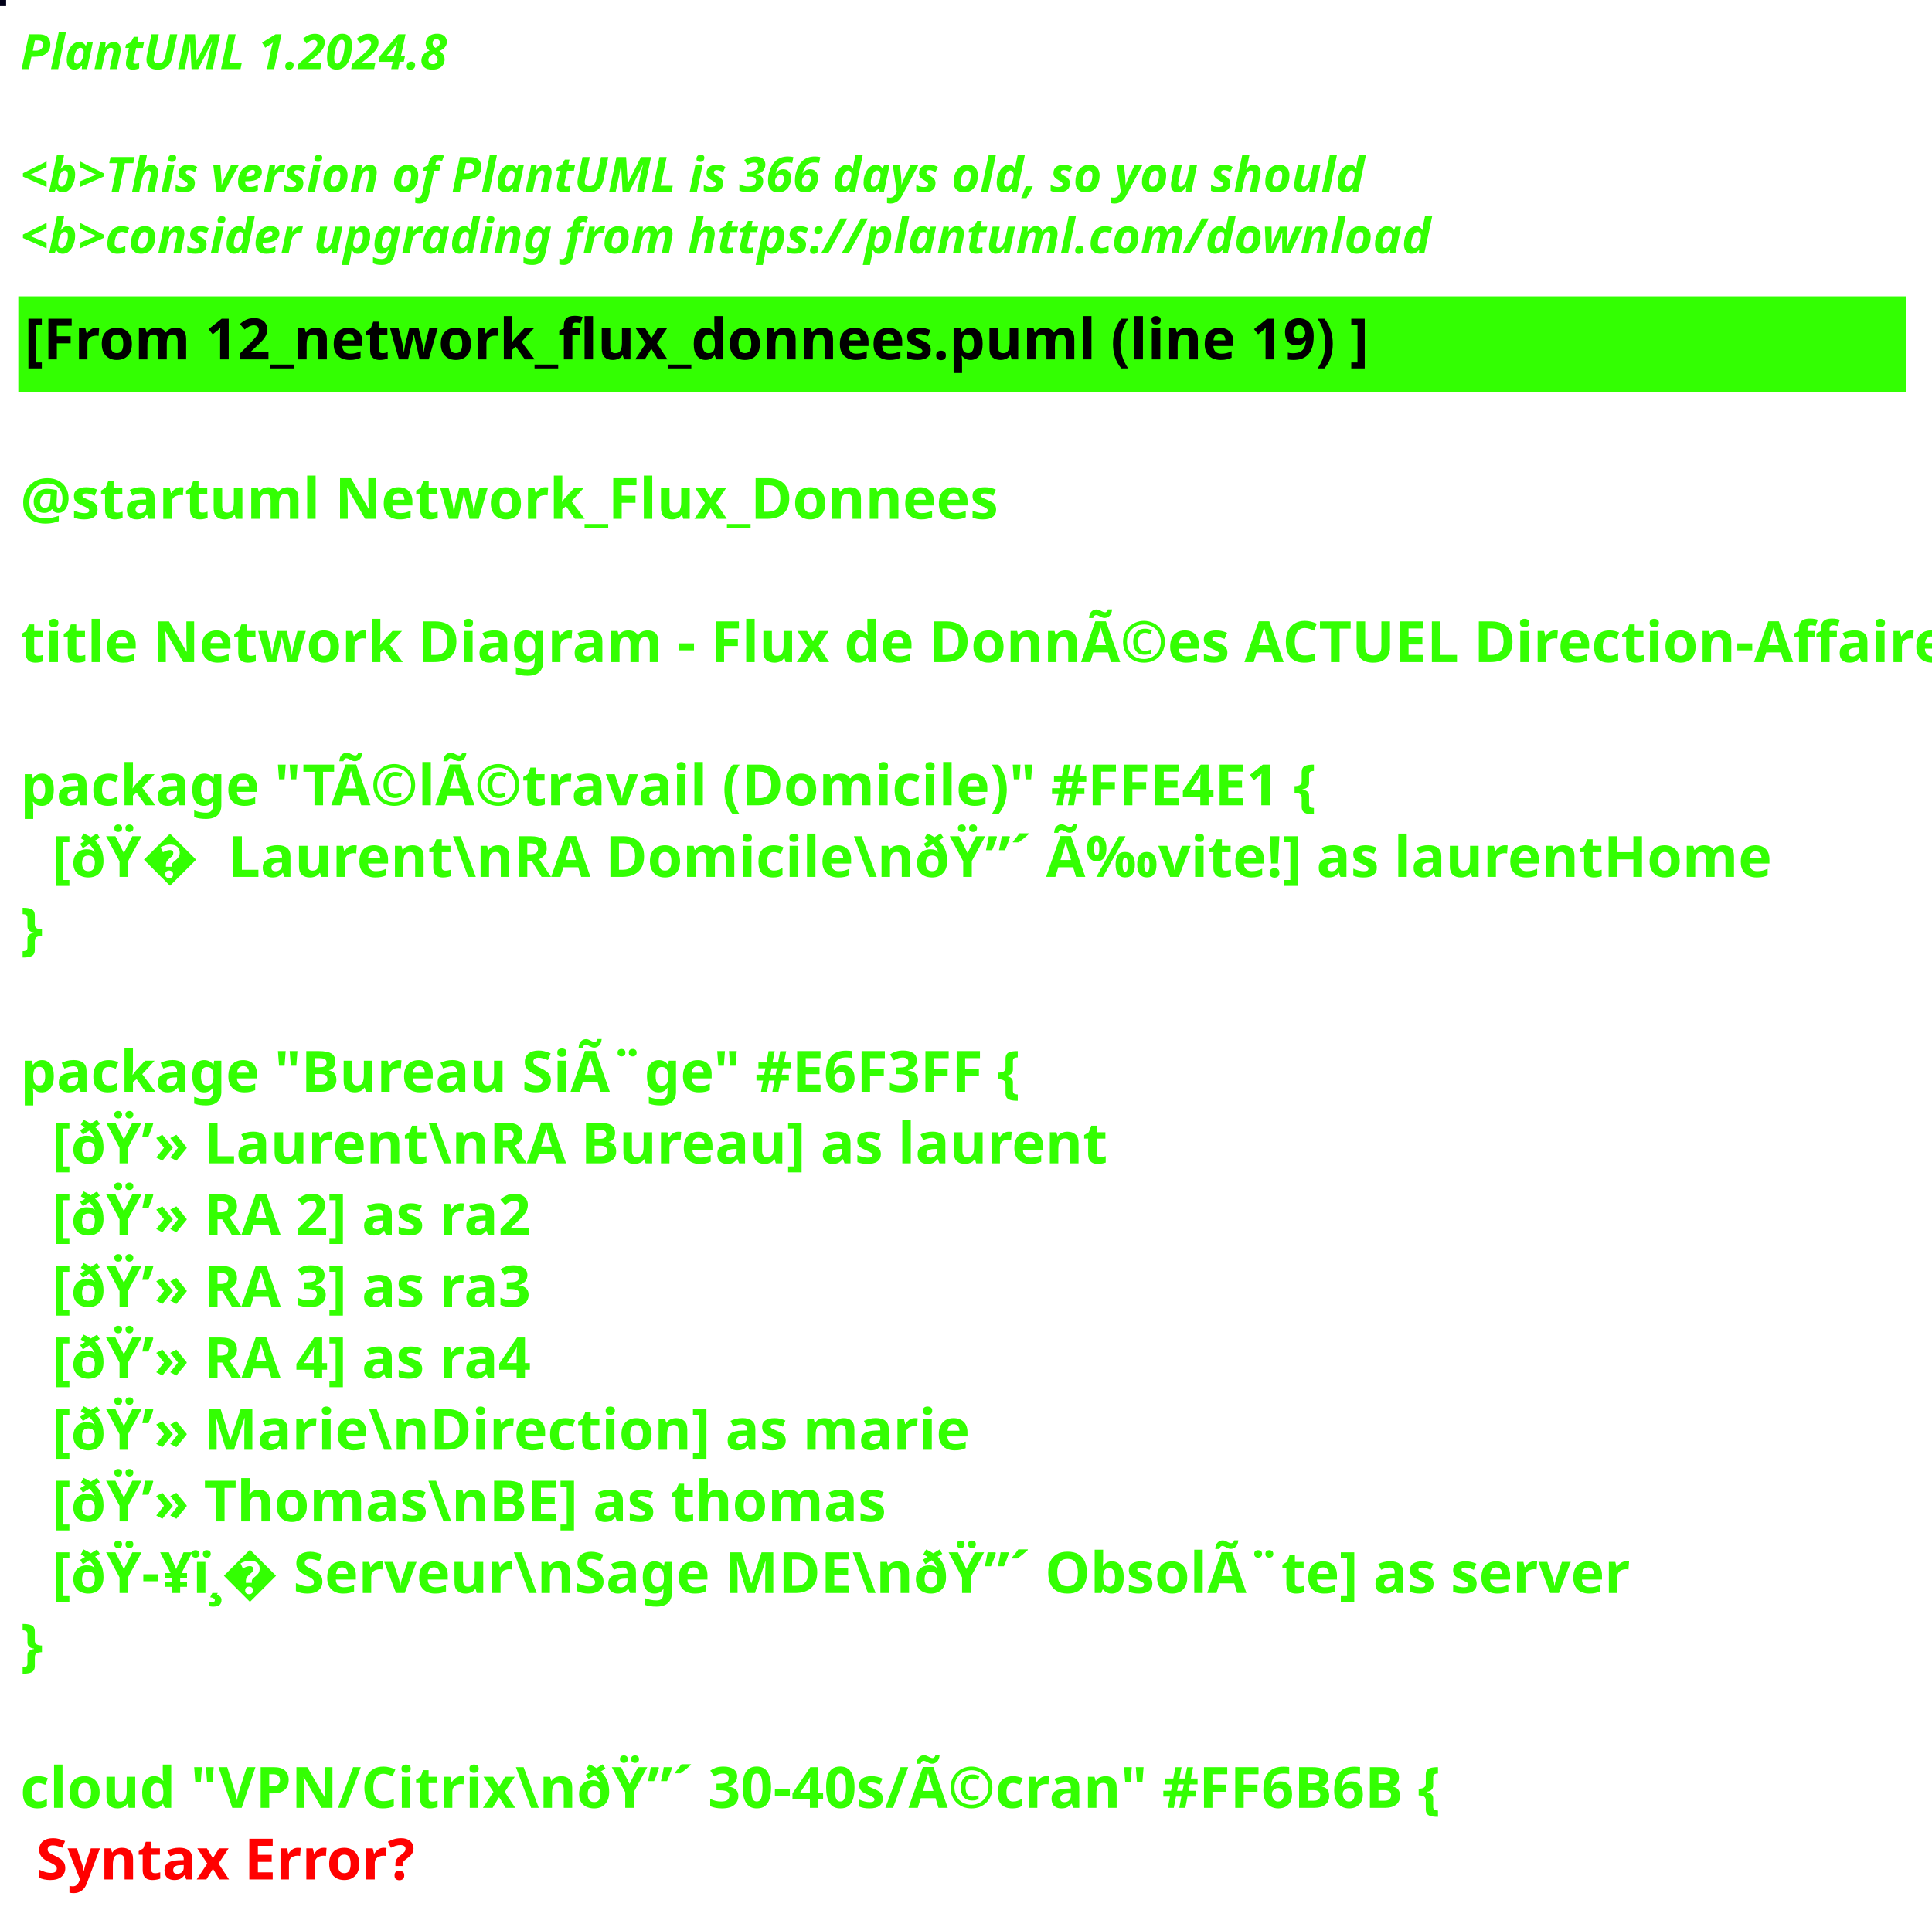
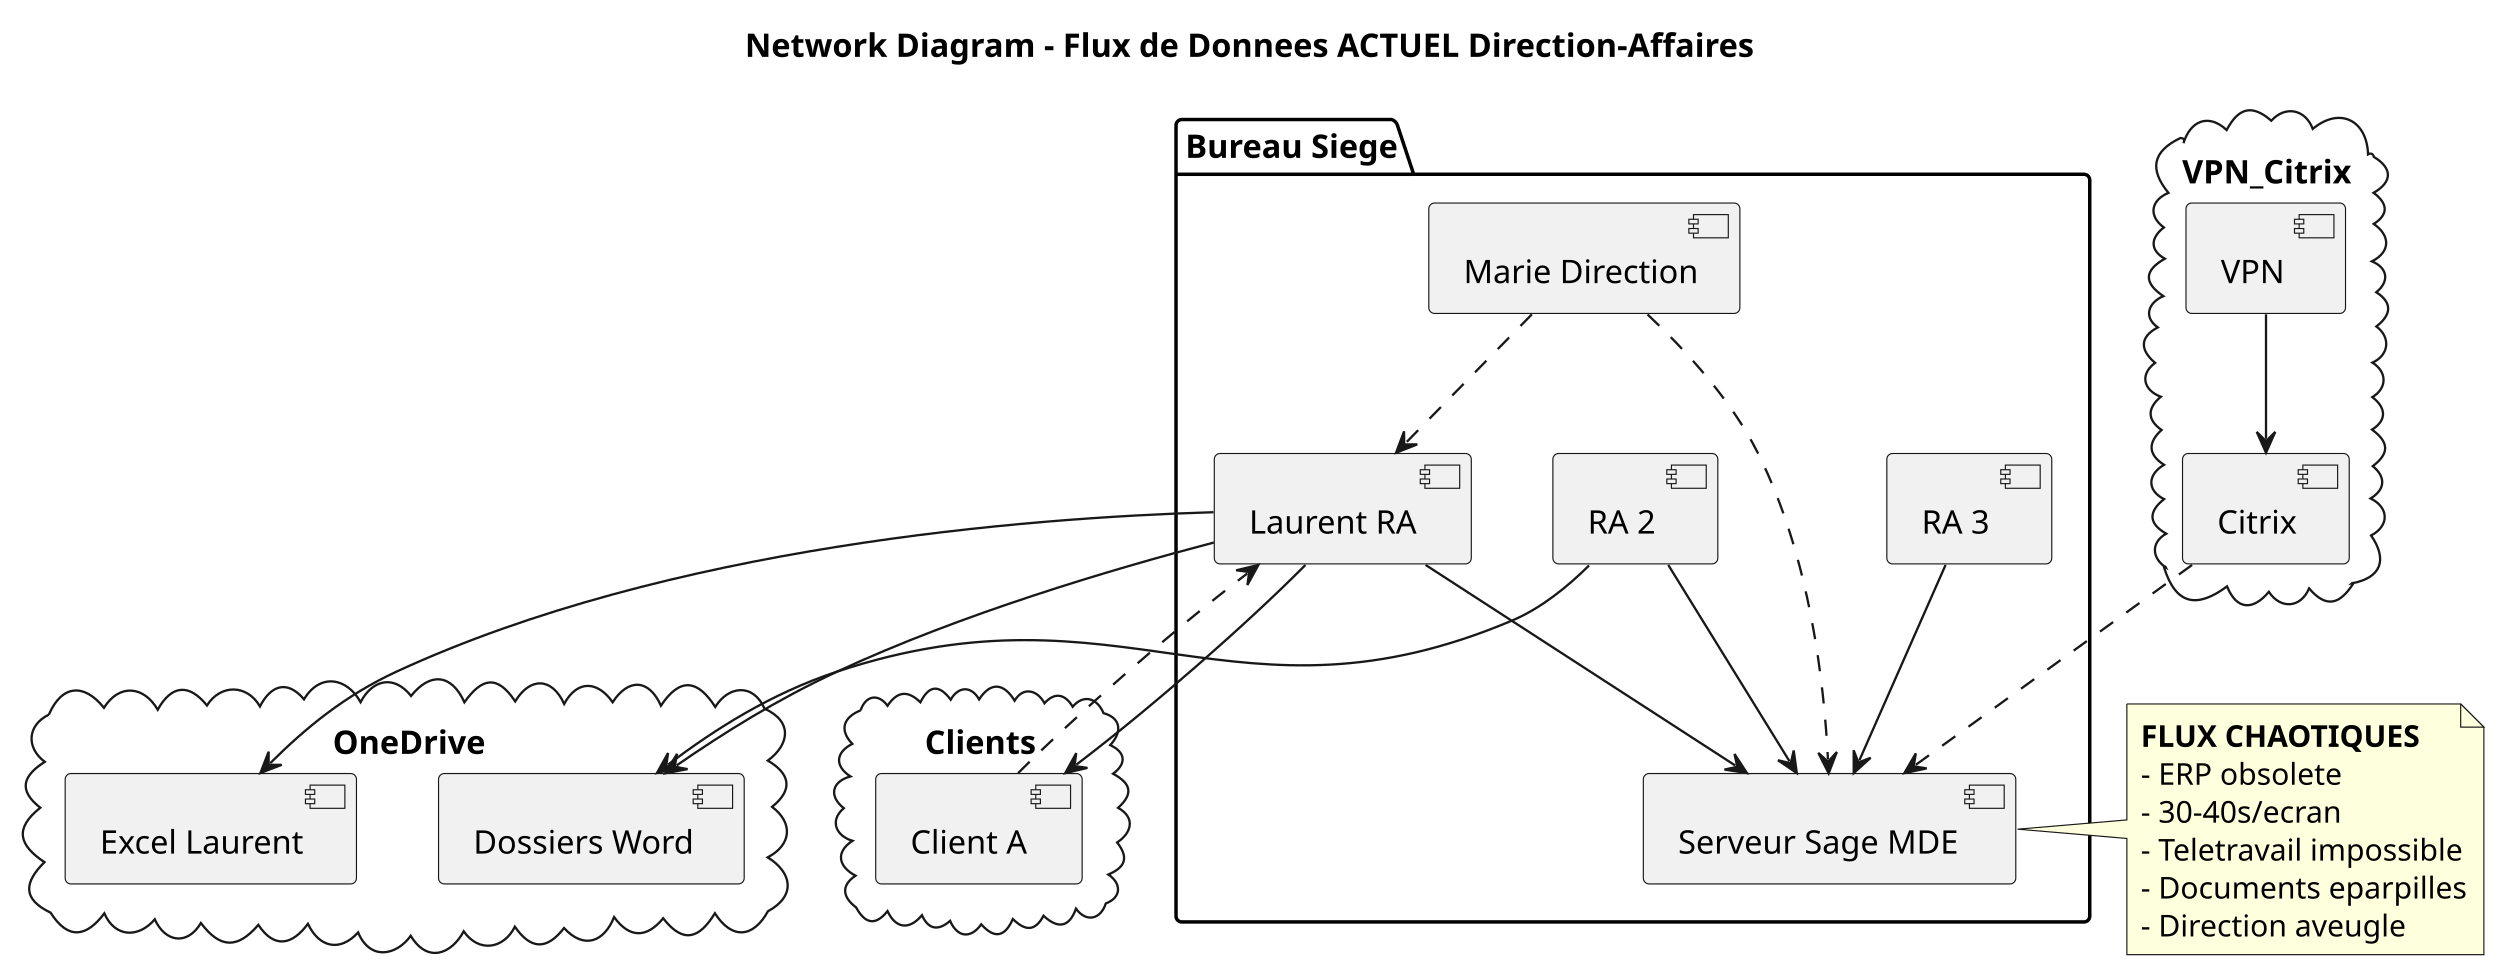
- <svg xmlns="http://www.w3.org/2000/svg" contentStyleType="text/css" height="472px" preserveAspectRatio="none" style="width:475px;height:472px;background:#000000;" version="1.1" viewBox="0 0 475 472" width="475px" zoomAndPan="magnify">
+ <svg xmlns="http://www.w3.org/2000/svg" contentStyleType="text/css" height="422px" preserveAspectRatio="none" style="width:1078px;height:422px;background:#FFFFFF;" version="1.1" viewBox="0 0 1078 422" width="1078px" zoomAndPan="magnify">
  <defs />
  <g>
-     <rect fill="#000018" height="1" style="stroke:#000018;stroke-width:1;" width="1" x="0" y="0" />
-     <text fill="#33FF02" font-family="sans-serif" font-size="12" font-style="italic" font-weight="bold" lengthAdjust="spacing" textLength="105.375" x="5" y="17">PlantUML 1.2024.8</text>
-     <text fill="#33FF02" font-family="sans-serif" font-size="12" font-style="italic" font-weight="bold" lengthAdjust="spacing" textLength="3.334" x="5" y="32.094"> </text>
-     <text fill="#33FF02" font-family="sans-serif" font-size="12" font-style="italic" font-weight="bold" lengthAdjust="spacing" textLength="342.07" x="5" y="47.188">&lt;b&gt;This version of PlantUML is 366 days old, so you should</text>
-     <text fill="#33FF02" font-family="sans-serif" font-size="12" font-style="italic" font-weight="bold" lengthAdjust="spacing" textLength="344.01" x="5" y="62.281">&lt;b&gt;consider upgrading from https://plantuml.com/download</text>
-     <rect fill="#33FF02" height="22.609" style="stroke:#33FF02;stroke-width:1;" width="463.046" x="5" y="73.375" />
-     <text fill="#000000" font-family="sans-serif" font-size="14" font-weight="bold" lengthAdjust="spacing" textLength="321.289" x="6" y="88.375">[From 12_network_flux_donnees.puml (line 19) ]</text>
-     <text fill="#33FF02" font-family="sans-serif" font-size="14" font-weight="bold" lengthAdjust="spacing" textLength="3.89" x="5" y="109.984"> </text>
-     <text fill="#33FF02" font-family="sans-serif" font-size="14" font-weight="bold" lengthAdjust="spacing" textLength="231.485" x="5" y="127.594">@startuml Network_Flux_Donnees</text>
-     <text fill="#33FF02" font-family="sans-serif" font-size="14" font-weight="bold" lengthAdjust="spacing" textLength="3.89" x="5" y="145.203"> </text>
-     <text fill="#33FF02" font-family="sans-serif" font-size="14" font-weight="bold" lengthAdjust="spacing" textLength="463.046" x="5" y="162.812">title Network Diagram - Flux de DonnÃ©es ACTUEL Direction-Affaires</text>
-     <text fill="#33FF02" font-family="sans-serif" font-size="14" font-weight="bold" lengthAdjust="spacing" textLength="3.89" x="5" y="180.422"> </text>
-     <text fill="#33FF02" font-family="sans-serif" font-size="14" font-weight="bold" lengthAdjust="spacing" textLength="311.671" x="5" y="198.031">package "TÃ©lÃ©travail (Domicile)" #FFE4E1 {</text>
-     <text fill="#33FF02" font-family="sans-serif" font-size="14" font-weight="bold" lengthAdjust="spacing" textLength="402.815" x="12.779" y="215.641">[ðŸ�  Laurent\nRA Domicile\nðŸ”´ Ã‰vite!] as laurentHome</text>
-     <text fill="#33FF02" font-family="sans-serif" font-size="14" font-weight="bold" lengthAdjust="spacing" textLength="5.448" x="5" y="233.25">}</text>
-     <text fill="#33FF02" font-family="sans-serif" font-size="14" font-weight="bold" lengthAdjust="spacing" textLength="3.89" x="5" y="250.859"> </text>
-     <text fill="#33FF02" font-family="sans-serif" font-size="14" font-weight="bold" lengthAdjust="spacing" textLength="241.24" x="5" y="268.469">package "Bureau SiÃ¨ge" #E6F3FF {</text>
-     <text fill="#33FF02" font-family="sans-serif" font-size="14" font-weight="bold" lengthAdjust="spacing" textLength="248.931" x="12.779" y="286.078">[ðŸ’» Laurent\nRA Bureau] as laurent</text>
-     <text fill="#33FF02" font-family="sans-serif" font-size="14" font-weight="bold" lengthAdjust="spacing" textLength="119.048" x="12.779" y="303.688">[ðŸ’» RA 2] as ra2</text>
-     <text fill="#33FF02" font-family="sans-serif" font-size="14" font-weight="bold" lengthAdjust="spacing" textLength="119.048" x="12.779" y="321.297">[ðŸ’» RA 3] as ra3</text>
-     <text fill="#33FF02" font-family="sans-serif" font-size="14" font-weight="bold" lengthAdjust="spacing" textLength="119.048" x="12.779" y="338.906">[ðŸ’» RA 4] as ra4</text>
-     <text fill="#33FF02" font-family="sans-serif" font-size="14" font-weight="bold" lengthAdjust="spacing" textLength="213.179" x="12.779" y="356.516">[ðŸ’» Marie\nDirection] as marie</text>
-     <text fill="#33FF02" font-family="sans-serif" font-size="14" font-weight="bold" lengthAdjust="spacing" textLength="201.482" x="12.779" y="374.125">[ðŸ’» Thomas\nBE] as thomas</text>
-     <text fill="#33FF02" font-family="sans-serif" font-size="14" font-weight="bold" lengthAdjust="spacing" textLength="373.816" x="12.779" y="391.734">[ðŸ-¥ï¸� Serveur\nSage MDE\nðŸ”´ ObsolÃ¨te] as server</text>
-     <text fill="#33FF02" font-family="sans-serif" font-size="14" font-weight="bold" lengthAdjust="spacing" textLength="5.448" x="5" y="409.344">}</text>
-     <text fill="#33FF02" font-family="sans-serif" font-size="14" font-weight="bold" lengthAdjust="spacing" textLength="3.89" x="5" y="426.953"> </text>
-     <text fill="#33FF02" font-family="sans-serif" font-size="14" font-weight="bold" lengthAdjust="spacing" text-decoration="wavy underline" textLength="340.231" x="5" y="444.562">cloud "VPN/Citrix\nðŸ”´ 30-40s/Ã©cran" #FF6B6B {</text>
-     <text fill="#FF0000" font-family="sans-serif" font-size="14" font-weight="bold" lengthAdjust="spacing" textLength="92.586" x="8.89" y="462.172">Syntax Error?</text>
+     <text fill="#000000" font-family="sans-serif" font-size="14" font-weight="bold" lengthAdjust="spacing" textLength="421.627" x="321.21" y="24.533">Network Diagram - Flux de Donnees ACTUEL Direction-Affaires</text>
+     <g id="cluster_Bureau Siege">
+       <path d="M509.603,51.545 L600.078,51.545 A3.75,3.75 0 0 1 602.578,54.045 L609.578,75.154 L898.602,75.154 A2.5,2.5 0 0 1 901.102,77.654 L901.102,395.045 A2.5,2.5 0 0 1 898.602,397.545 L509.603,397.545 A2.5,2.5 0 0 1 507.103,395.045 L507.103,54.045 A2.5,2.5 0 0 1 509.603,51.545 " fill="none" style="stroke:#000000;stroke-width:1.5;" />
+       <line style="stroke:#000000;stroke-width:1.5;" x1="507.103" x2="609.578" y1="75.154" y2="75.154" />
+       <text fill="#000000" font-family="sans-serif" font-size="14" font-weight="bold" lengthAdjust="spacing" textLength="89.476" x="511.103" y="68.078">Bureau Siege</text>
+     </g>
+     <g id="cluster_VPN_Citrix">
+       <path d="M941.514,61.727 C944.401,52.338 952.096,48.585 960.122,56.055 C965.149,46.695 970.865,44.609 979.381,52.057 C985.493,45.299 994.132,47.164 997.262,55.573 C1008.964,45.86 1020.63,51.856 1021.102,66.545 C1022.256,65.836 1023.339,66.32 1023.586,67.649 C1031.659,72.496 1031.75,78.39 1023.502,83.148 C1029.246,87.407 1030.45,92.234 1023.564,96.551 C1030.687,101.507 1030.98,108.473 1022.797,112.701 C1029.685,115.579 1030.372,121.364 1024.671,126.013 C1032.045,130.782 1030.883,135.992 1024.683,140.773 C1031.017,145.448 1030.157,153.131 1023.014,156.364 C1029.351,160.383 1029.437,167.279 1022.965,171.256 C1028.652,175.577 1029.55,181.049 1022.836,185.256 C1030.054,190.618 1030.541,195.348 1023.152,201.003 C1028.864,205.715 1028.559,211.026 1022.219,214.931 C1030.213,218.889 1030.34,226.744 1022.417,230.899 C1029.597,241.31 1026.874,249.168 1014.102,251.545 C1014.361,251.305 1014.557,251.314 1014.743,251.629 C1009.068,260.388 1003.316,262.646 995.686,253.737 C991.996,262.317 983.375,262.783 978.323,255.201 C971.661,263.204 964.565,263.333 960.296,252.865 C947.256,262.499 938.189,260.908 933.102,244.545 C933.458,244.14 933.753,244.214 933.96,244.69 C927.913,240.777 927.266,233.942 934.066,230.123 C926.278,225.672 926.402,220.587 933.14,215.233 C925.354,211.285 926.316,204.384 933.132,200.428 C926.165,195.984 926.171,190.778 932.057,185.413 C925.641,180.84 926.015,175.934 931.73,171.085 C924.396,168.302 922.421,161.62 929.278,156.458 C922.911,151.106 922.355,145.444 930.428,141.178 C923.78,136.385 926.809,130.232 932.835,127.703 C924.308,121.905 924.519,116.691 933.455,111.562 C926.675,107.678 927.537,102.33 933.059,98.085 C926.174,93.025 927.53,86.324 935.024,83.157 C926.721,72.957 928.111,65.379 940.102,59.545 C941.686,59.48 942.18,60.337 941.514,61.727 " fill="none" style="stroke:#181818;stroke-width:1;" />
+       <text fill="#000000" font-family="sans-serif" font-size="14" font-weight="bold" lengthAdjust="spacing" textLength="72.358" x="940.923" y="79.078">VPN_Citrix</text>
+     </g>
+     <g id="cluster_OneDrive">
+       <path d="M21.073,308.143 C26.689,295.152 36.272,294.509 44.823,305.199 C51.495,294.609 62.07,295.778 68.003,306.021 C73.986,295.295 81.502,294.583 89.233,304.197 C95.157,294.868 106.509,295.043 112.098,304.603 C116.69,295.701 123.643,292.803 131.086,301.533 C138.033,290.011 149.643,292.191 155.481,302.758 C160.627,293.05 169.776,290.756 177.257,300.086 C185.487,289.749 194.71,290.532 200.252,302.817 C207.698,292.377 214.318,290.642 222.152,302.435 C228.557,291.849 237.996,291.963 243.267,303.518 C249.028,292.94 257.744,293.642 264.184,302.799 C270.933,292.415 279.818,292.665 284.994,304.286 C293.191,291.978 300.774,292.926 308.418,304.822 C314.076,295.716 324.729,294.397 329.677,305.567 C341.914,311.138 340.469,321.024 331.088,327.958 C340.695,333.666 342.172,340.466 332.924,347.909 C342.215,354.998 341.253,364.292 331.05,369.704 C341.591,376.265 343.366,386.295 331.14,392.945 C324.703,404.623 315.567,405.164 308.259,393.809 C301.607,404.624 294.756,407.253 285.955,395.979 C278.844,404.61 271.48,404.651 264.807,395.459 C260.472,406.118 251.929,409.598 243.207,400.178 C235.765,409.768 228.941,409.555 222.02,399.613 C217.147,409.246 206.533,410.954 199.952,401.598 C194.633,411.488 184.297,415.471 177.127,403.533 C170.706,412.254 159.519,414.225 154.432,402.082 C146.427,410.792 137.541,408.442 132.775,398.352 C126.155,407.348 118.439,409.39 111.396,398.813 C102.387,409.28 94.954,409.034 86.632,398.021 C80.616,408 71.172,406.202 66.744,396.422 C59.849,404.491 49.674,404.465 44.986,393.852 C37.163,404.246 29.335,405.342 21.814,393.538 C9.35,387.579 10.573,380.274 19.177,371.764 C8.212,364.434 6,357.344 17.367,348.292 C7.497,340.544 10.109,334.382 19.306,328.501 C11.184,322.41 11.708,312.716 21.073,308.143 " fill="none" style="stroke:#181818;stroke-width:1;" />
+       <text fill="#000000" font-family="sans-serif" font-size="14" font-weight="bold" lengthAdjust="spacing" textLength="62.248" x="143.478" y="325.078">OneDrive</text>
+     </g>
+     <g id="cluster_Clients">
+       <path d="M371.107,306.306 C373.183,300.018 378.589,298.733 382.704,304.315 C386.97,298.008 391.383,297.536 396.874,302.818 C400.66,295.335 404.948,295.045 409.941,301.702 C413.219,295.892 418.799,295.593 422.196,301.579 C427.265,293.732 432.963,294.636 437.486,302.122 C441.425,295.695 447.468,297.769 450.382,303.234 C454.875,298.2 459.327,299.321 462.536,304.729 C467.571,298.87 473.288,301.396 475.834,307.497 C484.028,309.791 483.514,316.259 478.731,321.28 C485.407,324.411 485.861,329.261 479.952,333.637 C487.488,337.702 489.039,342.121 482.13,348.328 C489.876,352.694 487.818,359.284 481.714,363.264 C486.814,369.863 485.313,373.926 477.917,377.095 C483.537,380.839 483.769,386.933 476.82,389.572 C474.642,396.421 468.427,397.94 463.971,391.832 C460.948,400.163 456.024,400.527 449.967,394.871 C446.148,402.028 441.874,401.25 436.747,396.299 C433.283,403.994 428.941,405.056 423.113,398.574 C418.514,405.027 412.766,404.193 409.683,397.074 C404.664,401.451 400.425,400.98 397.542,394.652 C392.211,401.037 386.335,400.632 382.697,392.875 C377.286,399.599 372.91,398.13 369.13,391.248 C363.527,387.065 362.328,381.991 368.895,377.599 C361.762,373.825 359.917,367.624 367.581,362.557 C360.748,360.563 357.386,354.019 363.839,348.491 C357.217,343.265 358.7,336.971 366.699,334.798 C359.781,330.299 360.313,324.433 367.514,320.754 C361.623,314.601 363.861,309.193 371.107,306.306 " fill="none" style="stroke:#181818;stroke-width:1;" />
+       <text fill="#000000" font-family="sans-serif" font-size="14" font-weight="bold" lengthAdjust="spacing" textLength="46.676" x="398.765" y="325.078">Clients</text>
+     </g>
+     <g id="elem_laurent">
+       <rect fill="#F1F1F1" height="47.609" rx="2.5" ry="2.5" style="stroke:#181818;stroke-width:0.5;" width="110.82" x="523.602" y="195.545" />
+       <rect fill="#F1F1F1" height="10" style="stroke:#181818;stroke-width:0.5;" width="15" x="614.423" y="200.545" />
+       <rect fill="#F1F1F1" height="2" style="stroke:#181818;stroke-width:0.5;" width="4" x="612.423" y="202.545" />
+       <rect fill="#F1F1F1" height="2" style="stroke:#181818;stroke-width:0.5;" width="4" x="612.423" y="206.545" />
+       <text fill="#000000" font-family="sans-serif" font-size="14" lengthAdjust="spacing" textLength="70.82" x="538.602" y="230.078">Laurent RA</text>
+     </g>
+     <g id="elem_ra2">
+       <rect fill="#F1F1F1" height="47.609" rx="2.5" ry="2.5" style="stroke:#181818;stroke-width:0.5;" width="71.124" x="669.602" y="195.545" />
+       <rect fill="#F1F1F1" height="10" style="stroke:#181818;stroke-width:0.5;" width="15" x="720.726" y="200.545" />
+       <rect fill="#F1F1F1" height="2" style="stroke:#181818;stroke-width:0.5;" width="4" x="718.726" y="202.545" />
+       <rect fill="#F1F1F1" height="2" style="stroke:#181818;stroke-width:0.5;" width="4" x="718.726" y="206.545" />
+       <text fill="#000000" font-family="sans-serif" font-size="14" lengthAdjust="spacing" textLength="31.124" x="684.602" y="230.078">RA 2</text>
+     </g>
+     <g id="elem_ra3">
+       <rect fill="#F1F1F1" height="47.609" rx="2.5" ry="2.5" style="stroke:#181818;stroke-width:0.5;" width="71.124" x="813.602" y="195.545" />
+       <rect fill="#F1F1F1" height="10" style="stroke:#181818;stroke-width:0.5;" width="15" x="864.726" y="200.545" />
+       <rect fill="#F1F1F1" height="2" style="stroke:#181818;stroke-width:0.5;" width="4" x="862.726" y="202.545" />
+       <rect fill="#F1F1F1" height="2" style="stroke:#181818;stroke-width:0.5;" width="4" x="862.726" y="206.545" />
+       <text fill="#000000" font-family="sans-serif" font-size="14" lengthAdjust="spacing" textLength="31.124" x="828.602" y="230.078">RA 3</text>
+     </g>
+     <g id="elem_marie">
+       <rect fill="#F1F1F1" height="47.609" rx="2.5" ry="2.5" style="stroke:#181818;stroke-width:0.5;" width="134.138" x="616.102" y="87.545" />
+       <rect fill="#F1F1F1" height="10" style="stroke:#181818;stroke-width:0.5;" width="15" x="730.24" y="92.545" />
+       <rect fill="#F1F1F1" height="2" style="stroke:#181818;stroke-width:0.5;" width="4" x="728.24" y="94.545" />
+       <rect fill="#F1F1F1" height="2" style="stroke:#181818;stroke-width:0.5;" width="4" x="728.24" y="98.545" />
+       <text fill="#000000" font-family="sans-serif" font-size="14" lengthAdjust="spacing" textLength="94.138" x="631.102" y="122.078">Marie Direction</text>
+     </g>
+     <g id="elem_server">
+       <rect fill="#F1F1F1" height="47.609" rx="2.5" ry="2.5" style="stroke:#181818;stroke-width:0.5;" width="160.606" x="708.602" y="333.545" />
+       <rect fill="#F1F1F1" height="10" style="stroke:#181818;stroke-width:0.5;" width="15" x="849.209" y="338.545" />
+       <rect fill="#F1F1F1" height="2" style="stroke:#181818;stroke-width:0.5;" width="4" x="847.209" y="340.545" />
+       <rect fill="#F1F1F1" height="2" style="stroke:#181818;stroke-width:0.5;" width="4" x="847.209" y="344.545" />
+       <text fill="#000000" font-family="sans-serif" font-size="14" lengthAdjust="spacing" textLength="120.606" x="723.602" y="368.078">Serveur Sage MDE</text>
+     </g>
+     <g id="elem_vpn">
+       <rect fill="#F1F1F1" height="47.609" rx="2.5" ry="2.5" style="stroke:#181818;stroke-width:0.5;" width="68.786" x="942.602" y="87.545" />
+       <rect fill="#F1F1F1" height="10" style="stroke:#181818;stroke-width:0.5;" width="15" x="991.389" y="92.545" />
+       <rect fill="#F1F1F1" height="2" style="stroke:#181818;stroke-width:0.5;" width="4" x="989.389" y="94.545" />
+       <rect fill="#F1F1F1" height="2" style="stroke:#181818;stroke-width:0.5;" width="4" x="989.389" y="98.545" />
+       <text fill="#000000" font-family="sans-serif" font-size="14" lengthAdjust="spacing" textLength="28.786" x="957.602" y="122.078">VPN</text>
+     </g>
+     <g id="elem_citrix">
+       <rect fill="#F1F1F1" height="47.609" rx="2.5" ry="2.5" style="stroke:#181818;stroke-width:0.5;" width="71.883" x="941.102" y="195.545" />
+       <rect fill="#F1F1F1" height="10" style="stroke:#181818;stroke-width:0.5;" width="15" x="992.985" y="200.545" />
+       <rect fill="#F1F1F1" height="2" style="stroke:#181818;stroke-width:0.5;" width="4" x="990.985" y="202.545" />
+       <rect fill="#F1F1F1" height="2" style="stroke:#181818;stroke-width:0.5;" width="4" x="990.985" y="206.545" />
+       <text fill="#000000" font-family="sans-serif" font-size="14" lengthAdjust="spacing" textLength="31.883" x="956.102" y="230.078">Citrix</text>
+     </g>
+     <g id="elem_dossiers">
+       <rect fill="#F1F1F1" height="47.609" rx="2.5" ry="2.5" style="stroke:#181818;stroke-width:0.5;" width="131.793" x="189.102" y="333.545" />
+       <rect fill="#F1F1F1" height="10" style="stroke:#181818;stroke-width:0.5;" width="15" x="300.895" y="338.545" />
+       <rect fill="#F1F1F1" height="2" style="stroke:#181818;stroke-width:0.5;" width="4" x="298.895" y="340.545" />
+       <rect fill="#F1F1F1" height="2" style="stroke:#181818;stroke-width:0.5;" width="4" x="298.895" y="344.545" />
+       <text fill="#000000" font-family="sans-serif" font-size="14" lengthAdjust="spacing" textLength="91.793" x="204.102" y="368.078">Dossiers Word</text>
+     </g>
+     <g id="elem_excelL">
+       <rect fill="#F1F1F1" height="47.609" rx="2.5" ry="2.5" style="stroke:#181818;stroke-width:0.5;" width="125.606" x="28.102" y="333.545" />
+       <rect fill="#F1F1F1" height="10" style="stroke:#181818;stroke-width:0.5;" width="15" x="133.709" y="338.545" />
+       <rect fill="#F1F1F1" height="2" style="stroke:#181818;stroke-width:0.5;" width="4" x="131.709" y="340.545" />
+       <rect fill="#F1F1F1" height="2" style="stroke:#181818;stroke-width:0.5;" width="4" x="131.709" y="344.545" />
+       <text fill="#000000" font-family="sans-serif" font-size="14" lengthAdjust="spacing" textLength="85.606" x="43.102" y="368.078">Excel Laurent</text>
+     </g>
+     <g id="elem_client1">
+       <rect fill="#F1F1F1" height="47.609" rx="2.5" ry="2.5" style="stroke:#181818;stroke-width:0.5;" width="89.02" x="377.603" y="333.545" />
+       <rect fill="#F1F1F1" height="10" style="stroke:#181818;stroke-width:0.5;" width="15" x="446.623" y="338.545" />
+       <rect fill="#F1F1F1" height="2" style="stroke:#181818;stroke-width:0.5;" width="4" x="444.623" y="340.545" />
+       <rect fill="#F1F1F1" height="2" style="stroke:#181818;stroke-width:0.5;" width="4" x="444.623" y="344.545" />
+       <text fill="#000000" font-family="sans-serif" font-size="14" lengthAdjust="spacing" textLength="49.02" x="392.603" y="368.078">Client A</text>
+     </g>
+     <g id="elem_GMN28">
+       <path d="M917.102,303.545 L917.102,353.545 L869.982,357.545 L917.102,361.545 L917.102,411.654 A0,0 0 0 0 917.102,411.654 L1071.048,411.654 A0,0 0 0 0 1071.048,411.654 L1071.048,313.545 L1061.048,303.545 L917.102,303.545 A0,0 0 0 0 917.102,303.545 " fill="#FEFFDD" style="stroke:#181818;stroke-width:0.5;" />
+       <path d="M1061.048,303.545 L1061.048,313.545 L1071.048,313.545 L1061.048,303.545 " fill="#FEFFDD" style="stroke:#181818;stroke-width:0.5;" />
+       <text fill="#000000" font-family="sans-serif" font-size="13" font-weight="bold" lengthAdjust="spacing" textLength="124.224" x="923.102" y="322.04">FLUX CHAOTIQUES</text>
+       <text fill="#000000" font-family="sans-serif" font-size="13" lengthAdjust="spacing" textLength="87.433" x="923.102" y="338.391">- ERP obsolete</text>
+       <text fill="#000000" font-family="sans-serif" font-size="13" lengthAdjust="spacing" textLength="83.821" x="923.102" y="354.743">- 30-40s/ecran</text>
+       <text fill="#000000" font-family="sans-serif" font-size="13" lengthAdjust="spacing" textLength="132.933" x="923.102" y="371.094">- Teletravail impossible</text>
+       <text fill="#000000" font-family="sans-serif" font-size="13" lengthAdjust="spacing" textLength="132.945" x="923.102" y="387.446">- Documents eparpilles</text>
+       <text fill="#000000" font-family="sans-serif" font-size="13" lengthAdjust="spacing" textLength="108.386" x="923.102" y="403.798">- Direction aveugle</text>
+     </g>
+     <g id="link_vpn_citrix">
+       <path d="M977.102,135.545 C977.102,153.205 977.102,171.485 977.102,189.225 " fill="none" id="vpn-to-citrix" style="stroke:#181818;stroke-width:1;" />
+       <polygon fill="#181818" points="977.102,195.225,981.102,186.225,977.102,190.225,973.102,186.225,977.102,195.225" style="stroke:#181818;stroke-width:1;" />
+     </g>
+     <g id="link_citrix_server">
+       <path d="M945.212,243.615 C910.643,268.625 860.643,304.787 826.013,329.847 " fill="none" id="citrix-to-server" style="stroke:#181818;stroke-width:1;stroke-dasharray:7.0,7.0;" />
+       <polygon fill="#181818" points="821.153,333.365,830.789,331.329,825.203,330.433,826.099,324.848,821.153,333.365" style="stroke:#181818;stroke-width:1;" />
+     </g>
+     <g id="link_laurent_server">
+       <path d="M614.722,243.615 C653.342,268.625 709.587,305.042 748.267,330.102 " fill="none" id="laurent-to-server" style="stroke:#181818;stroke-width:1;" />
+       <polygon fill="#181818" points="753.303,333.365,747.924,325.114,749.106,330.646,743.574,331.828,753.303,333.365" style="stroke:#181818;stroke-width:1;" />
+     </g>
+     <g id="link_ra2_server">
+       <path d="M719.352,243.615 C734.803,268.625 756.161,303.199 771.631,328.259 " fill="none" id="ra2-to-server" style="stroke:#181818;stroke-width:1;" />
+       <polygon fill="#181818" points="774.783,333.365,773.458,323.605,772.156,329.11,766.651,327.808,774.783,333.365" style="stroke:#181818;stroke-width:1;" />
+     </g>
+     <g id="link_ra3_server">
+       <path d="M838.923,243.615 C827.893,268.625 812.803,302.815 801.753,327.875 " fill="none" id="ra3-to-server" style="stroke:#181818;stroke-width:1;" />
+       <polygon fill="#181818" points="799.332,333.365,806.624,326.744,801.35,328.79,799.304,323.516,799.332,333.365" style="stroke:#181818;stroke-width:1;" />
+     </g>
+     <g id="link_laurent_dossiers">
+       <path d="M523.433,233.925 C478.483,245.715 414.202,264.865 361.103,289.545 C334.842,301.745 312.202,315.949 291.752,330.049 " fill="none" id="laurent-to-dossiers" style="stroke:#181818;stroke-width:1;" />
+       <polygon fill="#181818" points="286.812,333.455,296.493,331.639,290.929,330.616,291.951,325.053,286.812,333.455" style="stroke:#181818;stroke-width:1;" />
+     </g>
+     <g id="link_laurent_excelL">
+       <path d="M523.283,220.865 C442.092,223.295 288.353,235.435 171.102,289.545 C148.562,299.945 131.492,314.169 116.532,329.079 " fill="none" id="laurent-to-excelL" style="stroke:#181818;stroke-width:1;" />
+       <polygon fill="#181818" points="112.282,333.315,121.481,329.795,115.824,329.785,115.833,324.128,112.282,333.315" style="stroke:#181818;stroke-width:1;" />
+     </g>
+     <g id="link_ra2_dossiers">
+       <path d="M685.202,243.825 C676.102,252.855 664.562,262.275 652.102,267.545 C532.663,318.105 484.243,248.795 361.103,289.545 C332.373,299.055 308.382,314.372 288.072,329.692 " fill="none" id="ra2-to-dossiers" style="stroke:#181818;stroke-width:1;" />
+       <polygon fill="#181818" points="283.283,333.305,292.876,331.078,287.274,330.294,288.059,324.692,283.283,333.305" style="stroke:#181818;stroke-width:1;" />
+     </g>
+     <g id="link_marie_laurent">
+       <path d="M660.533,135.545 C643.212,153.205 623.584,173.201 606.184,190.941 " fill="none" id="marie-to-laurent" style="stroke:#181818;stroke-width:1;stroke-dasharray:7.0,7.0;" />
+       <polygon fill="#181818" points="601.982,195.225,611.14,191.6,605.484,191.655,605.429,185.999,601.982,195.225" style="stroke:#181818;stroke-width:1;" />
+     </g>
+     <g id="link_marie_server">
+       <path d="M710.423,135.605 C726.783,150.925 746.572,172.425 758.102,195.545 C780.712,240.885 786.556,295.023 788.216,327.453 " fill="none" id="marie-to-server" style="stroke:#181818;stroke-width:1;stroke-dasharray:7.0,7.0;" />
+       <polygon fill="#181818" points="788.523,333.445,792.057,324.252,788.267,328.451,784.068,324.661,788.523,333.445" style="stroke:#181818;stroke-width:1;" />
+     </g>
+     <g id="link_laurent_client1">
+       <path d="M562.903,243.615 C538.112,268.625 497.09,304.675 464.1,329.735 " fill="none" id="laurent-to-client1" style="stroke:#181818;stroke-width:1;" />
+       <polygon fill="#181818" points="459.322,333.365,468.909,331.106,463.304,330.34,464.07,324.736,459.322,333.365" style="stroke:#181818;stroke-width:1;" />
+     </g>
+     <g id="link_client1_laurent">
+       <path d="M438.993,333.365 C464.072,308.305 505.125,272.268 537.846,247.258 " fill="none" id="client1-to-laurent" style="stroke:#181818;stroke-width:1;stroke-dasharray:7.0,7.0;" />
+       <polygon fill="#181818" points="542.612,243.615,533.033,245.902,538.64,246.651,537.891,252.258,542.612,243.615" style="stroke:#181818;stroke-width:1;" />
+     </g>
  </g>
</svg>
